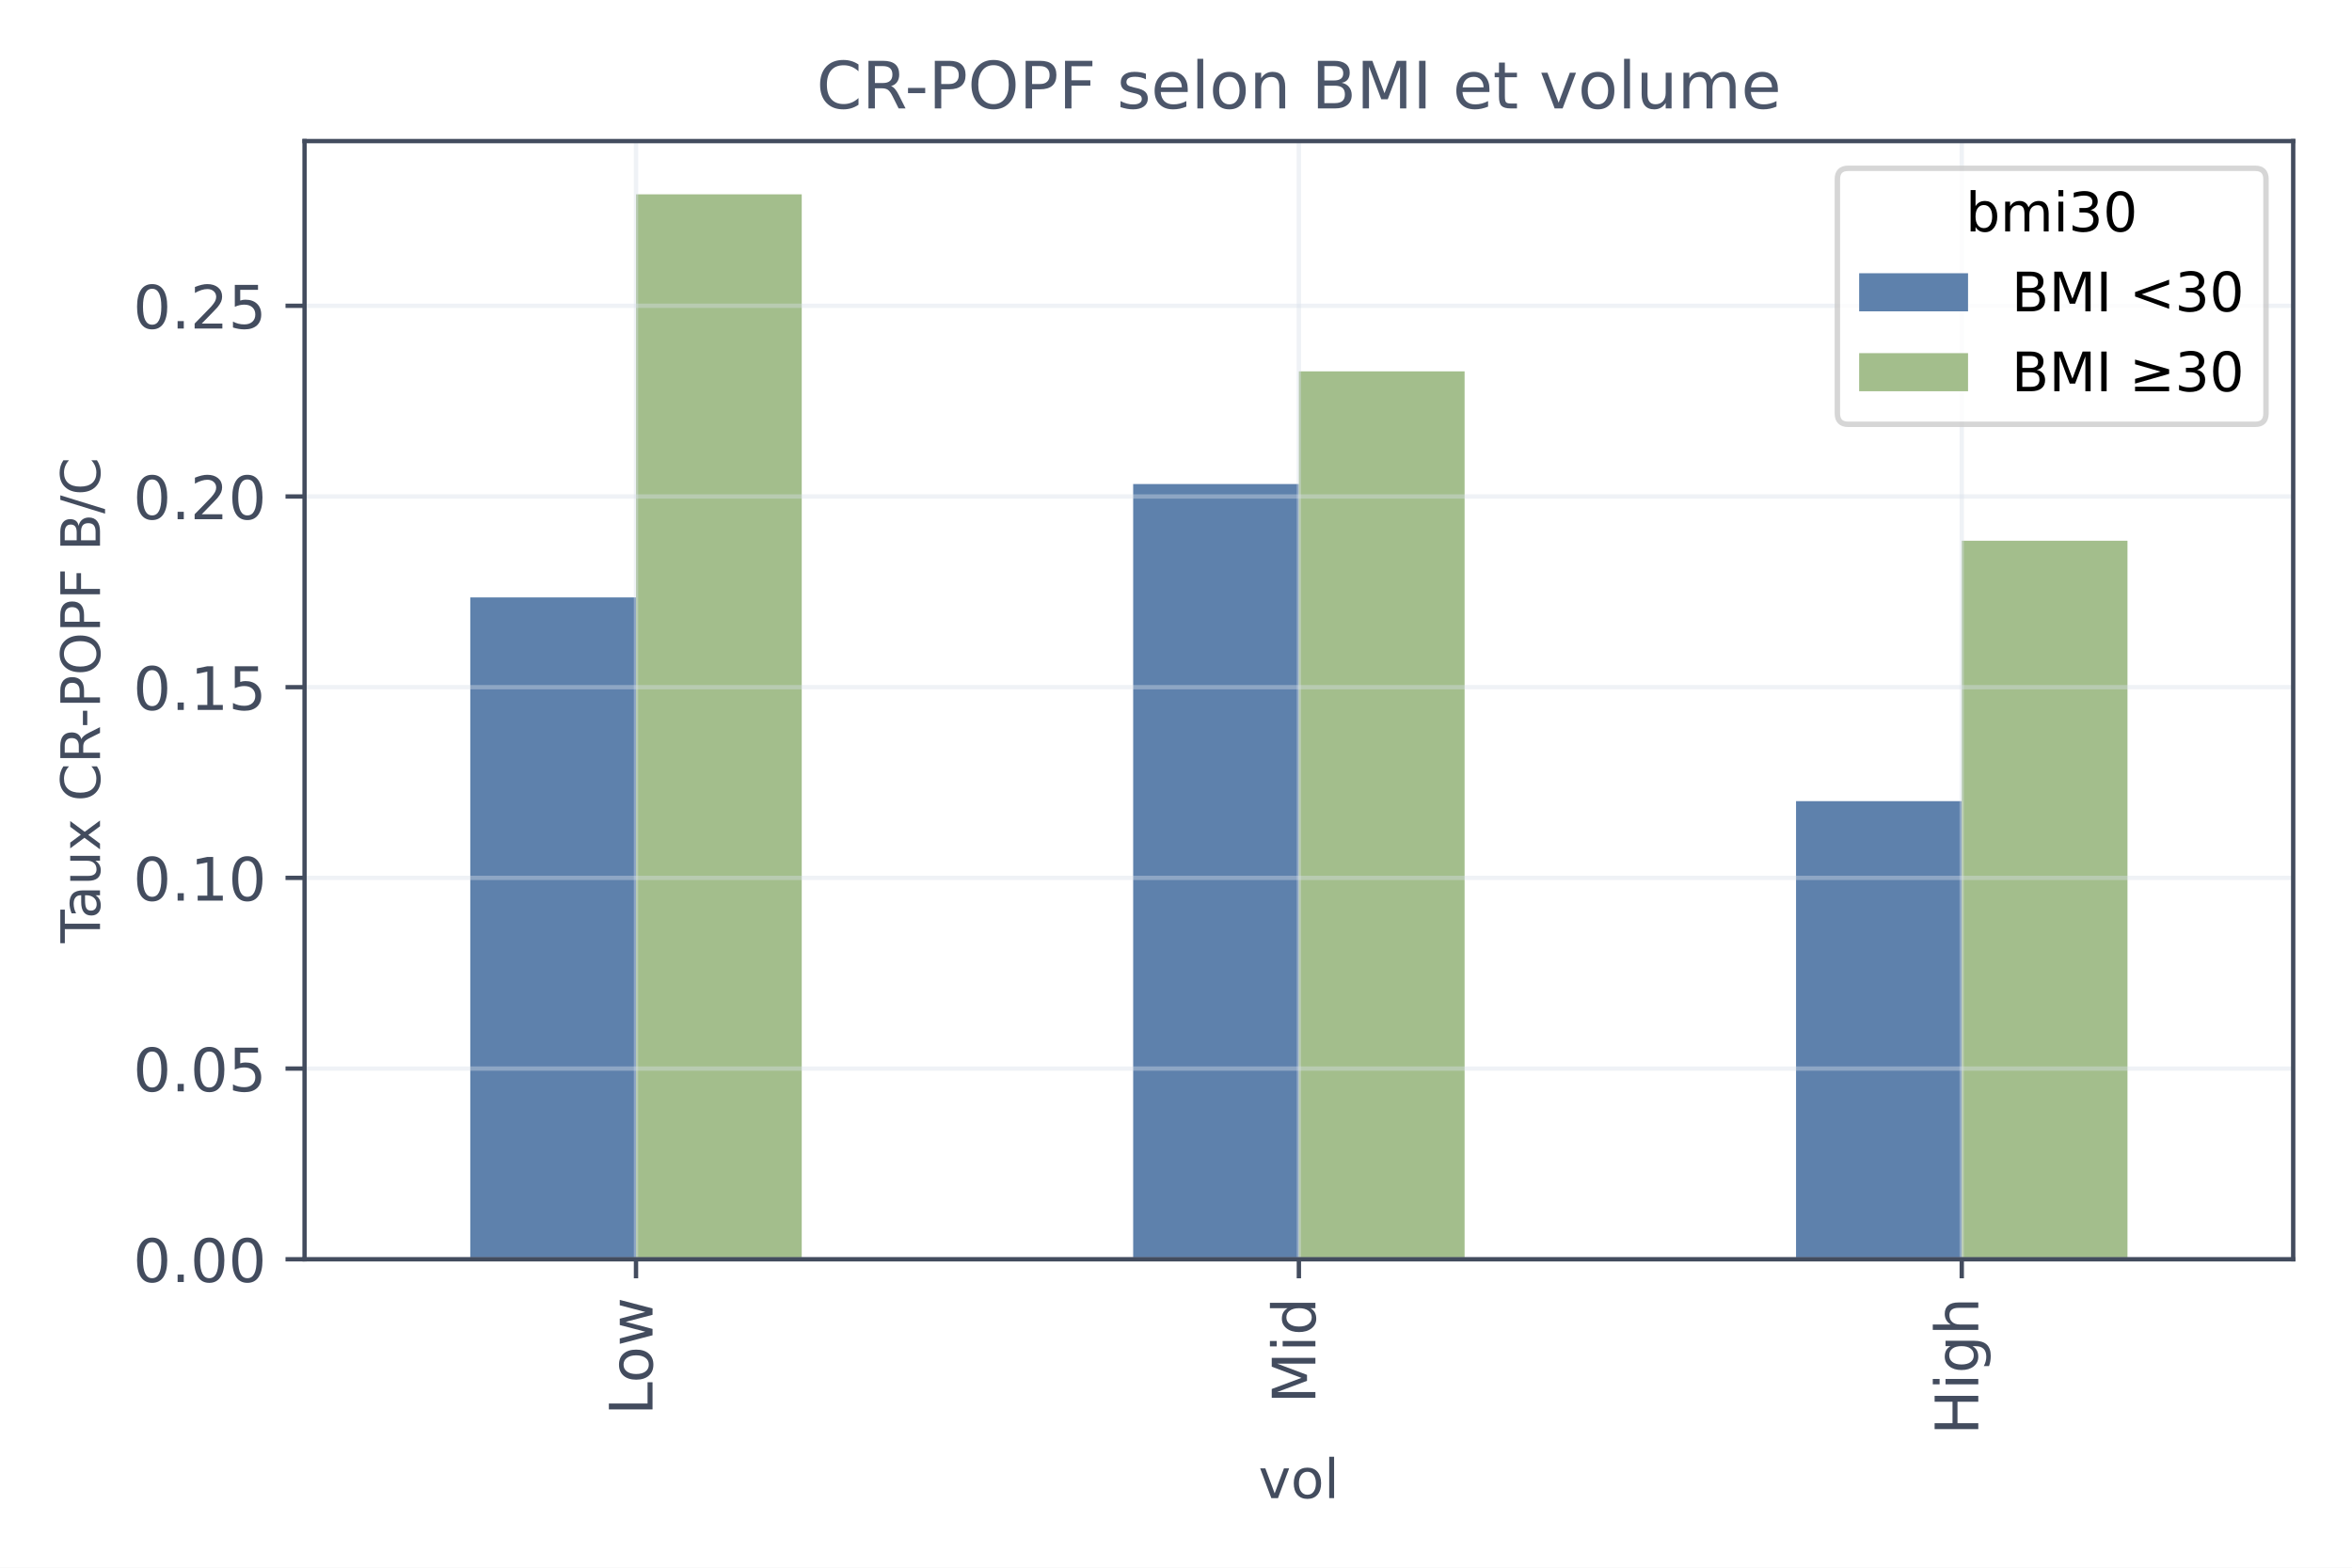
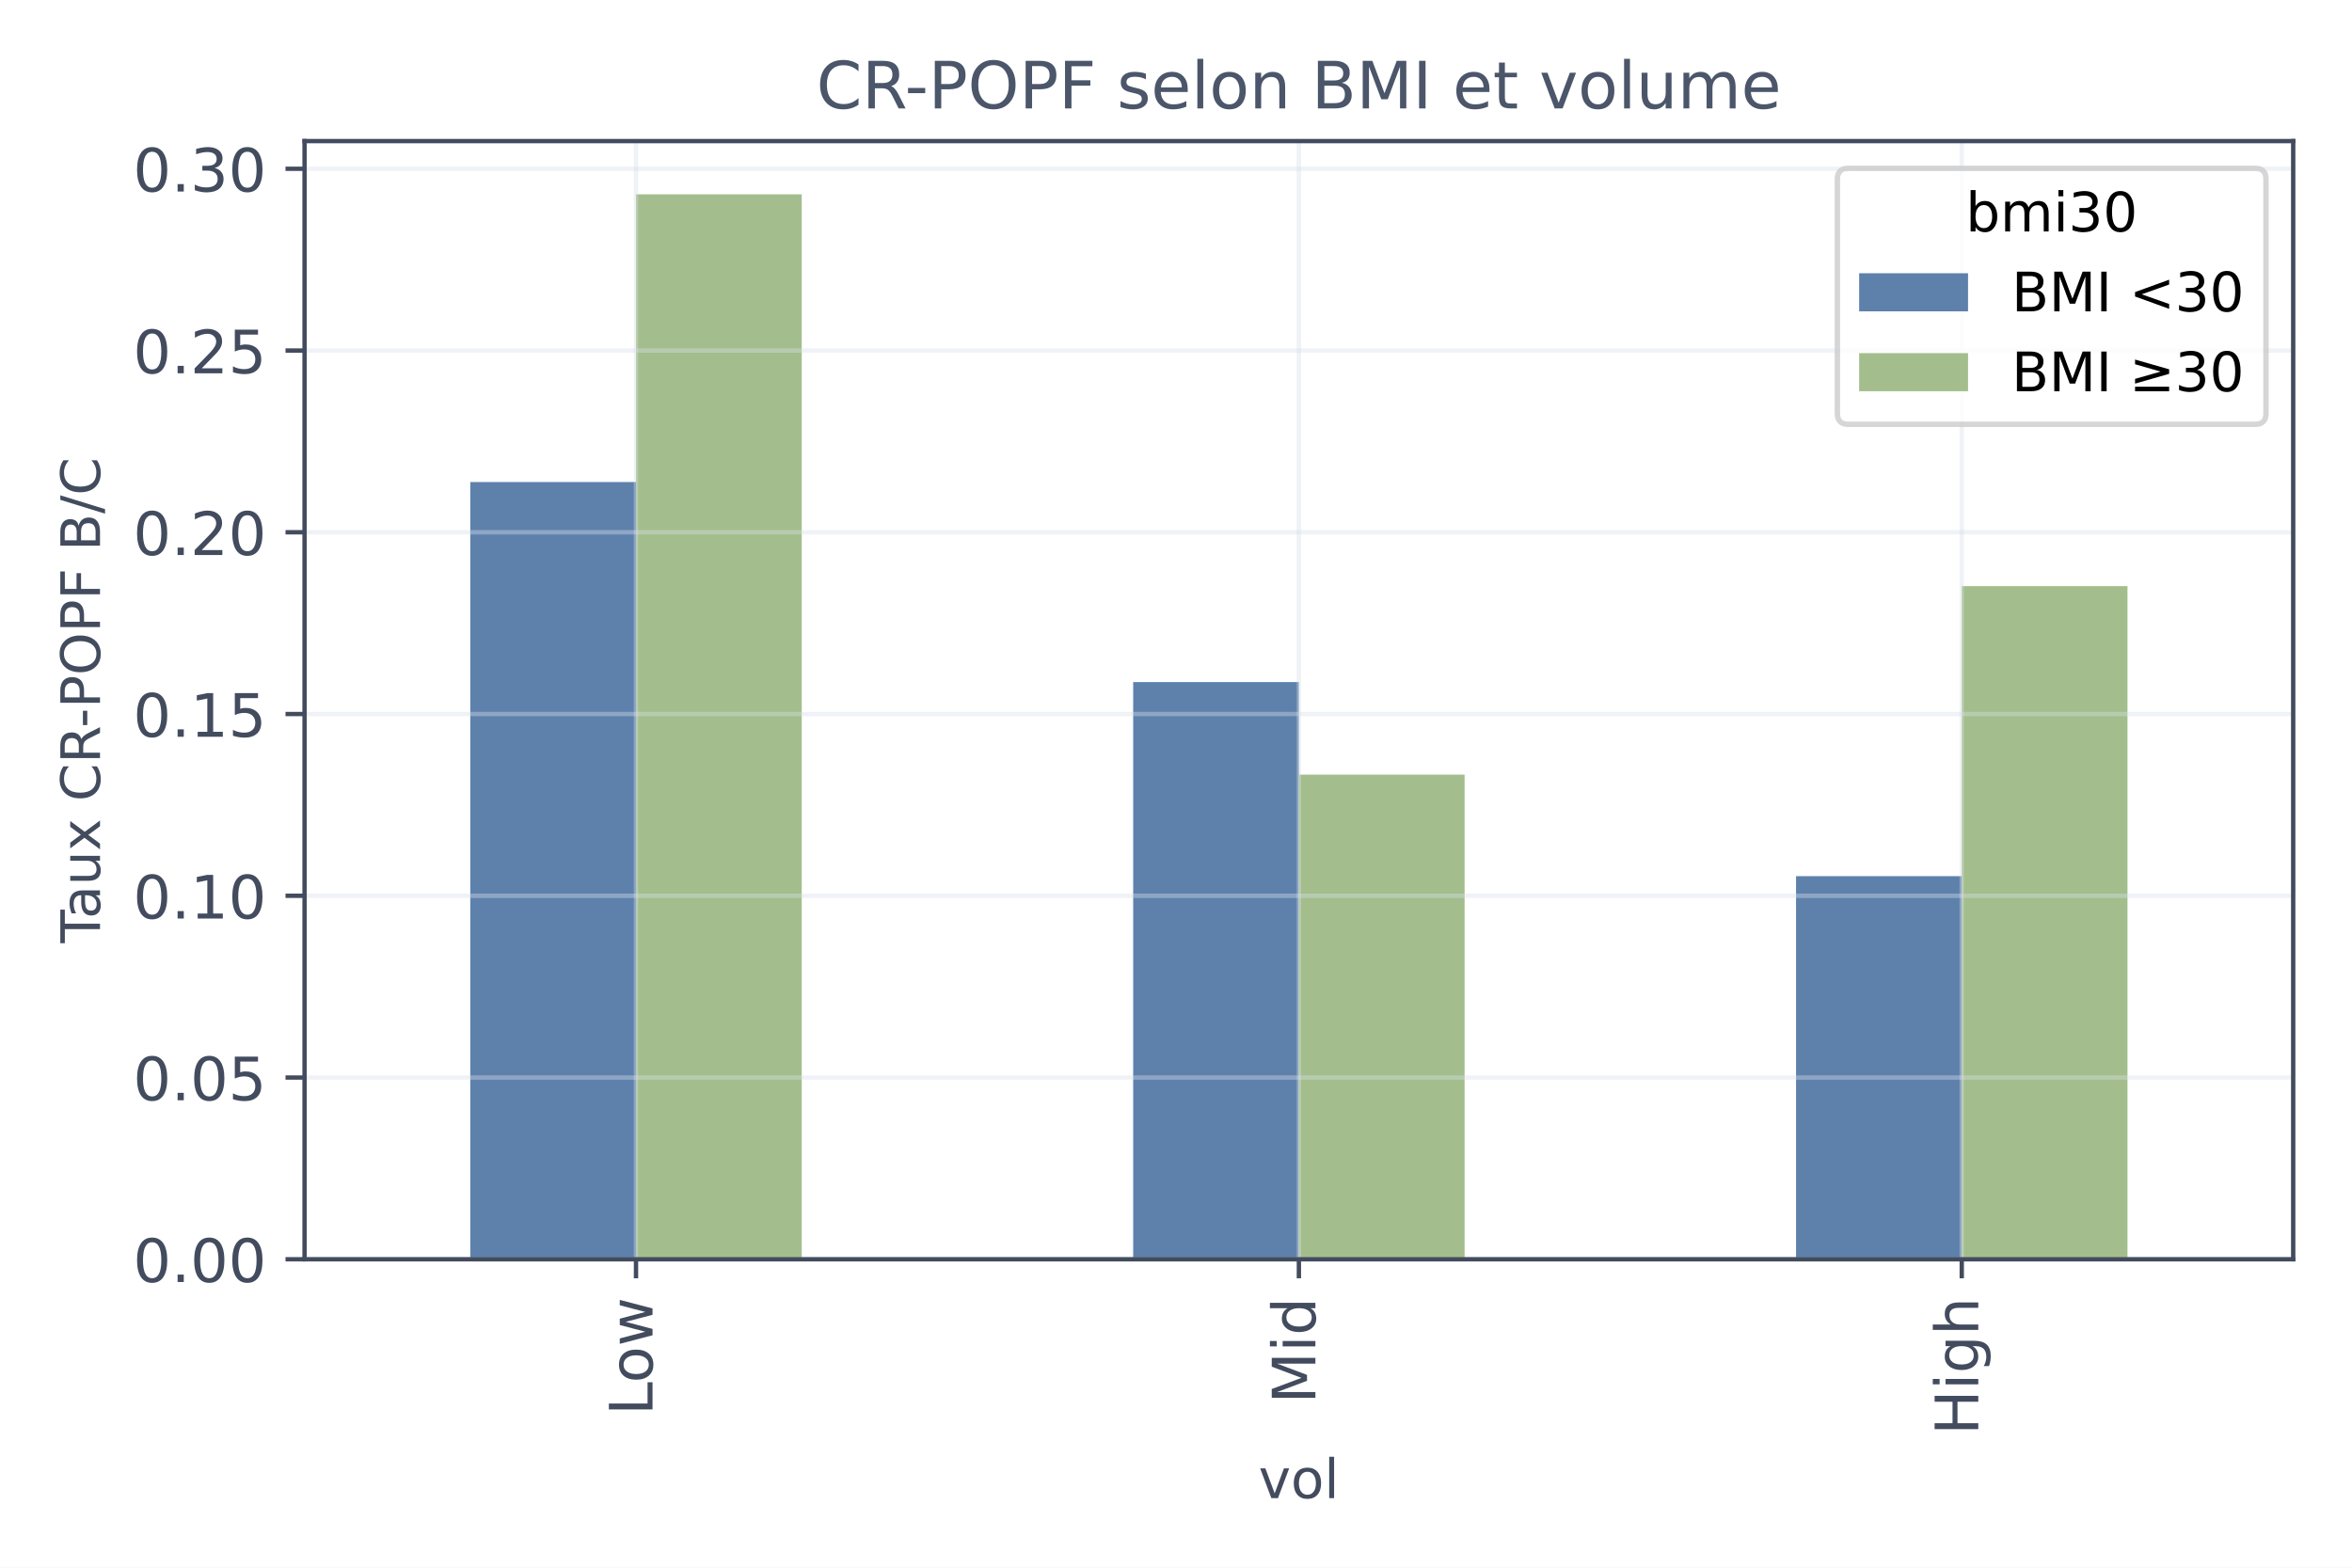
<svg xmlns="http://www.w3.org/2000/svg" xmlns:xlink="http://www.w3.org/1999/xlink" width="432pt" height="288pt" viewBox="0 0 432 288" version="1.1">
  <defs>
    <style type="text/css">*{stroke-linejoin: round; stroke-linecap: butt}</style>
  </defs>
  <g id="figure_1">
    <g id="patch_1">
      <path d="M 0 288  L 432 288  L 432 0  L 0 0  z " style="fill: #ffffff" />
    </g>
    <g id="axes_1">
      <g id="patch_2">
        <path d="M 55.94 231.34  L 421.2 231.34  L 421.2 25.92  L 55.94 25.92  z " style="fill: #ffffff" />
      </g>
      <g id="patch_3">
-         <path d="M 86.378 231.34  L 116.817 231.34  L 116.817 109.751  L 86.378 109.751  z " clip-path="url(#pce0a3c9eee)" style="fill: #5e81ac" />
+         <path d="M 86.378 231.34  L 116.817 231.34  L 116.817 88.559  L 86.378 88.559  z " clip-path="url(#p309df78bb3)" style="fill: #5e81ac" />
      </g>
      <g id="patch_4">
-         <path d="M 208.132 231.34  L 238.57 231.34  L 238.57 88.923  L 208.132 88.923  z " clip-path="url(#pce0a3c9eee)" style="fill: #5e81ac" />
+         <path d="M 208.132 231.34  L 238.57 231.34  L 238.57 125.308  L 208.132 125.308  z " clip-path="url(#p309df78bb3)" style="fill: #5e81ac" />
      </g>
      <g id="patch_5">
-         <path d="M 329.885 231.34  L 360.323 231.34  L 360.323 147.183  L 329.885 147.183  z " clip-path="url(#pce0a3c9eee)" style="fill: #5e81ac" />
+         <path d="M 329.885 231.34  L 360.323 231.34  L 360.323 160.961  L 329.885 160.961  z " clip-path="url(#p309df78bb3)" style="fill: #5e81ac" />
      </g>
      <g id="patch_6">
-         <path d="M 116.817 231.34  L 147.255 231.34  L 147.255 35.702  L 116.817 35.702  z " clip-path="url(#pce0a3c9eee)" style="fill: #a3be8c" />
+         <path d="M 116.817 231.34  L 147.255 231.34  L 147.255 35.702  L 116.817 35.702  z " clip-path="url(#p309df78bb3)" style="fill: #a3be8c" />
      </g>
      <g id="patch_7">
-         <path d="M 238.57 231.34  L 269.008 231.34  L 269.008 68.224  L 238.57 68.224  z " clip-path="url(#pce0a3c9eee)" style="fill: #a3be8c" />
+         <path d="M 238.57 231.34  L 269.008 231.34  L 269.008 142.303  L 238.57 142.303  z " clip-path="url(#p309df78bb3)" style="fill: #a3be8c" />
      </g>
      <g id="patch_8">
-         <path d="M 360.323 231.34  L 390.762 231.34  L 390.762 99.332  L 360.323 99.332  z " clip-path="url(#pce0a3c9eee)" style="fill: #a3be8c" />
+         <path d="M 360.323 231.34  L 390.762 231.34  L 390.762 107.677  L 360.323 107.677  z " clip-path="url(#p309df78bb3)" style="fill: #a3be8c" />
      </g>
      <g id="matplotlib.axis_1">
        <g id="xtick_1">
          <g id="line2d_1">
-             <path d="M 116.817 231.34  L 116.817 25.92  " clip-path="url(#pce0a3c9eee)" style="fill: none; stroke: #d8dee9; stroke-opacity: 0.4; stroke-width: 0.8; stroke-linecap: square" />
+             <path d="M 116.817 231.34  L 116.817 25.92  " clip-path="url(#p309df78bb3)" style="fill: none; stroke: #d8dee9; stroke-opacity: 0.4; stroke-width: 0.8; stroke-linecap: square" />
          </g>
          <g id="line2d_2">
            <defs>
-               <path id="m02799e8606" d="M 0 0  L 0 3.5  " style="stroke: #434c5e; stroke-width: 0.8" />
-             </defs>
-             <g>
-               <use xlink:href="#m02799e8606" x="116.817" y="231.34" style="fill: #434c5e; stroke: #434c5e; stroke-width: 0.8" />
+               <path id="meea9c7fe13" d="M 0 0  L 0 3.5  " style="stroke: #434c5e; stroke-width: 0.8" />
+             </defs>
+             <g>
+               <use xlink:href="#meea9c7fe13" x="116.817" y="231.34" style="fill: #434c5e; stroke: #434c5e; stroke-width: 0.8" />
            </g>
          </g>
          <g id="text_1">
            <g style="fill: #434c5e" transform="translate(119.852 260.0031) rotate(-90) scale(0.11 -0.11)">
              <defs>
                <path id="DejaVuSans-4c" d="M 628 4666  L 1259 4666  L 1259 531  L 3531 531  L 3531 0  L 628 0  L 628 4666  z " transform="scale(0.015625)" />
                <path id="DejaVuSans-6f" d="M 1959 3097  Q 1497 3097 1228 2736  Q 959 2375 959 1747  Q 959 1119 1226 758  Q 1494 397 1959 397  Q 2419 397 2687 759  Q 2956 1122 2956 1747  Q 2956 2369 2687 2733  Q 2419 3097 1959 3097  z M 1959 3584  Q 2709 3584 3137 3096  Q 3566 2609 3566 1747  Q 3566 888 3137 398  Q 2709 -91 1959 -91  Q 1206 -91 779 398  Q 353 888 353 1747  Q 353 2609 779 3096  Q 1206 3584 1959 3584  z " transform="scale(0.015625)" />
                <path id="DejaVuSans-77" d="M 269 3500  L 844 3500  L 1563 769  L 2278 3500  L 2956 3500  L 3675 769  L 4391 3500  L 4966 3500  L 4050 0  L 3372 0  L 2619 2869  L 1863 0  L 1184 0  L 269 3500  z " transform="scale(0.015625)" />
              </defs>
              <use xlink:href="#DejaVuSans-4c" />
              <use xlink:href="#DejaVuSans-6f" transform="translate(53.96289 0)" />
              <use xlink:href="#DejaVuSans-77" transform="translate(115.1445 0)" />
            </g>
          </g>
        </g>
        <g id="xtick_2">
          <g id="line2d_3">
-             <path d="M 238.57 231.34  L 238.57 25.92  " clip-path="url(#pce0a3c9eee)" style="fill: none; stroke: #d8dee9; stroke-opacity: 0.4; stroke-width: 0.8; stroke-linecap: square" />
+             <path d="M 238.57 231.34  L 238.57 25.92  " clip-path="url(#p309df78bb3)" style="fill: none; stroke: #d8dee9; stroke-opacity: 0.4; stroke-width: 0.8; stroke-linecap: square" />
          </g>
          <g id="line2d_4">
            <g>
-               <use xlink:href="#m02799e8606" x="238.57" y="231.34" style="fill: #434c5e; stroke: #434c5e; stroke-width: 0.8" />
+               <use xlink:href="#meea9c7fe13" x="238.57" y="231.34" style="fill: #434c5e; stroke: #434c5e; stroke-width: 0.8" />
            </g>
          </g>
          <g id="text_2">
            <g style="fill: #434c5e" transform="translate(241.6053 257.8702) rotate(-90) scale(0.11 -0.11)">
              <defs>
                <path id="DejaVuSans-4d" d="M 628 4666  L 1569 4666  L 2759 1491  L 3956 4666  L 4897 4666  L 4897 0  L 4281 0  L 4281 4097  L 3078 897  L 2444 897  L 1241 4097  L 1241 0  L 628 0  L 628 4666  z " transform="scale(0.015625)" />
                <path id="DejaVuSans-69" d="M 603 3500  L 1178 3500  L 1178 0  L 603 0  L 603 3500  z M 603 4863  L 1178 4863  L 1178 4134  L 603 4134  L 603 4863  z " transform="scale(0.015625)" />
                <path id="DejaVuSans-64" d="M 2906 2969  L 2906 4863  L 3481 4863  L 3481 0  L 2906 0  L 2906 525  Q 2725 213 2448 61  Q 2172 -91 1784 -91  Q 1150 -91 751 415  Q 353 922 353 1747  Q 353 2572 751 3078  Q 1150 3584 1784 3584  Q 2172 3584 2448 3432  Q 2725 3281 2906 2969  z M 947 1747  Q 947 1113 1208 752  Q 1469 391 1925 391  Q 2381 391 2643 752  Q 2906 1113 2906 1747  Q 2906 2381 2643 2742  Q 2381 3103 1925 3103  Q 1469 3103 1208 2742  Q 947 2381 947 1747  z " transform="scale(0.015625)" />
              </defs>
              <use xlink:href="#DejaVuSans-4d" />
              <use xlink:href="#DejaVuSans-69" transform="translate(86.2793 0)" />
              <use xlink:href="#DejaVuSans-64" transform="translate(114.0625 0)" />
            </g>
          </g>
        </g>
        <g id="xtick_3">
          <g id="line2d_5">
-             <path d="M 360.323 231.34  L 360.323 25.92  " clip-path="url(#pce0a3c9eee)" style="fill: none; stroke: #d8dee9; stroke-opacity: 0.4; stroke-width: 0.8; stroke-linecap: square" />
+             <path d="M 360.323 231.34  L 360.323 25.92  " clip-path="url(#p309df78bb3)" style="fill: none; stroke: #d8dee9; stroke-opacity: 0.4; stroke-width: 0.8; stroke-linecap: square" />
          </g>
          <g id="line2d_6">
            <g>
-               <use xlink:href="#m02799e8606" x="360.323" y="231.34" style="fill: #434c5e; stroke: #434c5e; stroke-width: 0.8" />
+               <use xlink:href="#meea9c7fe13" x="360.323" y="231.34" style="fill: #434c5e; stroke: #434c5e; stroke-width: 0.8" />
            </g>
          </g>
          <g id="text_3">
            <g style="fill: #434c5e" transform="translate(363.3586 263.6228) rotate(-90) scale(0.11 -0.11)">
              <defs>
                <path id="DejaVuSans-48" d="M 628 4666  L 1259 4666  L 1259 2753  L 3553 2753  L 3553 4666  L 4184 4666  L 4184 0  L 3553 0  L 3553 2222  L 1259 2222  L 1259 0  L 628 0  L 628 4666  z " transform="scale(0.015625)" />
                <path id="DejaVuSans-67" d="M 2906 1791  Q 2906 2416 2648 2759  Q 2391 3103 1925 3103  Q 1463 3103 1205 2759  Q 947 2416 947 1791  Q 947 1169 1205 825  Q 1463 481 1925 481  Q 2391 481 2648 825  Q 2906 1169 2906 1791  z M 3481 434  Q 3481 -459 3084 -895  Q 2688 -1331 1869 -1331  Q 1566 -1331 1297 -1286  Q 1028 -1241 775 -1147  L 775 -588  Q 1028 -725 1275 -790  Q 1522 -856 1778 -856  Q 2344 -856 2625 -561  Q 2906 -266 2906 331  L 2906 616  Q 2728 306 2450 153  Q 2172 0 1784 0  Q 1141 0 747 490  Q 353 981 353 1791  Q 353 2603 747 3093  Q 1141 3584 1784 3584  Q 2172 3584 2450 3431  Q 2728 3278 2906 2969  L 2906 3500  L 3481 3500  L 3481 434  z " transform="scale(0.015625)" />
                <path id="DejaVuSans-68" d="M 3513 2113  L 3513 0  L 2938 0  L 2938 2094  Q 2938 2591 2744 2837  Q 2550 3084 2163 3084  Q 1697 3084 1428 2787  Q 1159 2491 1159 1978  L 1159 0  L 581 0  L 581 4863  L 1159 4863  L 1159 2956  Q 1366 3272 1645 3428  Q 1925 3584 2291 3584  Q 2894 3584 3203 3211  Q 3513 2838 3513 2113  z " transform="scale(0.015625)" />
              </defs>
              <use xlink:href="#DejaVuSans-48" />
              <use xlink:href="#DejaVuSans-69" transform="translate(75.19531 0)" />
              <use xlink:href="#DejaVuSans-67" transform="translate(102.9785 0)" />
              <use xlink:href="#DejaVuSans-68" transform="translate(166.4551 0)" />
            </g>
          </g>
        </g>
        <g id="text_4">
          <g style="fill: #434c5e" transform="translate(231.1622 275.2212) scale(0.1 -0.1)">
            <defs>
              <path id="DejaVuSans-76" d="M 191 3500  L 800 3500  L 1894 563  L 2988 3500  L 3597 3500  L 2284 0  L 1503 0  L 191 3500  z " transform="scale(0.015625)" />
              <path id="DejaVuSans-6c" d="M 603 4863  L 1178 4863  L 1178 0  L 603 0  L 603 4863  z " transform="scale(0.015625)" />
            </defs>
            <use xlink:href="#DejaVuSans-76" />
            <use xlink:href="#DejaVuSans-6f" transform="translate(59.17969 0)" />
            <use xlink:href="#DejaVuSans-6c" transform="translate(120.3613 0)" />
          </g>
        </g>
      </g>
      <g id="matplotlib.axis_2">
        <g id="ytick_1">
          <g id="line2d_7">
-             <path d="M 55.94 231.34  L 421.2 231.34  " clip-path="url(#pce0a3c9eee)" style="fill: none; stroke: #d8dee9; stroke-opacity: 0.4; stroke-width: 0.8; stroke-linecap: square" />
+             <path d="M 55.94 231.34  L 421.2 231.34  " clip-path="url(#p309df78bb3)" style="fill: none; stroke: #d8dee9; stroke-opacity: 0.4; stroke-width: 0.8; stroke-linecap: square" />
          </g>
          <g id="line2d_8">
            <defs>
-               <path id="mea30040d5f" d="M 0 0  L -3.5 0  " style="stroke: #434c5e; stroke-width: 0.8" />
-             </defs>
-             <g>
-               <use xlink:href="#mea30040d5f" x="55.94" y="231.34" style="fill: #434c5e; stroke: #434c5e; stroke-width: 0.8" />
+               <path id="m6724107d75" d="M 0 0  L -3.5 0  " style="stroke: #434c5e; stroke-width: 0.8" />
+             </defs>
+             <g>
+               <use xlink:href="#m6724107d75" x="55.94" y="231.34" style="fill: #434c5e; stroke: #434c5e; stroke-width: 0.8" />
            </g>
          </g>
          <g id="text_5">
            <g style="fill: #434c5e" transform="translate(24.44781 235.5191) scale(0.11 -0.11)">
              <defs>
                <path id="DejaVuSans-30" d="M 2034 4250  Q 1547 4250 1301 3770  Q 1056 3291 1056 2328  Q 1056 1369 1301 889  Q 1547 409 2034 409  Q 2525 409 2770 889  Q 3016 1369 3016 2328  Q 3016 3291 2770 3770  Q 2525 4250 2034 4250  z M 2034 4750  Q 2819 4750 3233 4129  Q 3647 3509 3647 2328  Q 3647 1150 3233 529  Q 2819 -91 2034 -91  Q 1250 -91 836 529  Q 422 1150 422 2328  Q 422 3509 836 4129  Q 1250 4750 2034 4750  z " transform="scale(0.015625)" />
                <path id="DejaVuSans-2e" d="M 684 794  L 1344 794  L 1344 0  L 684 0  L 684 794  z " transform="scale(0.015625)" />
              </defs>
              <use xlink:href="#DejaVuSans-30" />
              <use xlink:href="#DejaVuSans-2e" transform="translate(63.62305 0)" />
              <use xlink:href="#DejaVuSans-30" transform="translate(95.41016 0)" />
              <use xlink:href="#DejaVuSans-30" transform="translate(159.0332 0)" />
            </g>
          </g>
        </g>
        <g id="ytick_2">
          <g id="line2d_9">
-             <path d="M 55.94 196.307  L 421.2 196.307  " clip-path="url(#pce0a3c9eee)" style="fill: none; stroke: #d8dee9; stroke-opacity: 0.4; stroke-width: 0.8; stroke-linecap: square" />
+             <path d="M 55.94 197.951  L 421.2 197.951  " clip-path="url(#p309df78bb3)" style="fill: none; stroke: #d8dee9; stroke-opacity: 0.4; stroke-width: 0.8; stroke-linecap: square" />
          </g>
          <g id="line2d_10">
            <g>
-               <use xlink:href="#mea30040d5f" x="55.94" y="196.307" style="fill: #434c5e; stroke: #434c5e; stroke-width: 0.8" />
+               <use xlink:href="#m6724107d75" x="55.94" y="197.951" style="fill: #434c5e; stroke: #434c5e; stroke-width: 0.8" />
            </g>
          </g>
          <g id="text_6">
-             <g style="fill: #434c5e" transform="translate(24.44781 200.4863) scale(0.11 -0.11)">
+             <g style="fill: #434c5e" transform="translate(24.44781 202.1302) scale(0.11 -0.11)">
              <defs>
                <path id="DejaVuSans-35" d="M 691 4666  L 3169 4666  L 3169 4134  L 1269 4134  L 1269 2991  Q 1406 3038 1543 3061  Q 1681 3084 1819 3084  Q 2600 3084 3056 2656  Q 3513 2228 3513 1497  Q 3513 744 3044 326  Q 2575 -91 1722 -91  Q 1428 -91 1123 -41  Q 819 9 494 109  L 494 744  Q 775 591 1075 516  Q 1375 441 1709 441  Q 2250 441 2565 725  Q 2881 1009 2881 1497  Q 2881 1984 2565 2268  Q 2250 2553 1709 2553  Q 1456 2553 1204 2497  Q 953 2441 691 2322  L 691 4666  z " transform="scale(0.015625)" />
              </defs>
              <use xlink:href="#DejaVuSans-30" />
              <use xlink:href="#DejaVuSans-2e" transform="translate(63.62305 0)" />
              <use xlink:href="#DejaVuSans-30" transform="translate(95.41016 0)" />
              <use xlink:href="#DejaVuSans-35" transform="translate(159.0332 0)" />
            </g>
          </g>
        </g>
        <g id="ytick_3">
          <g id="line2d_11">
-             <path d="M 55.94 161.274  L 421.2 161.274  " clip-path="url(#pce0a3c9eee)" style="fill: none; stroke: #d8dee9; stroke-opacity: 0.4; stroke-width: 0.8; stroke-linecap: square" />
+             <path d="M 55.94 164.562  L 421.2 164.562  " clip-path="url(#p309df78bb3)" style="fill: none; stroke: #d8dee9; stroke-opacity: 0.4; stroke-width: 0.8; stroke-linecap: square" />
          </g>
          <g id="line2d_12">
            <g>
-               <use xlink:href="#mea30040d5f" x="55.94" y="161.274" style="fill: #434c5e; stroke: #434c5e; stroke-width: 0.8" />
+               <use xlink:href="#m6724107d75" x="55.94" y="164.562" style="fill: #434c5e; stroke: #434c5e; stroke-width: 0.8" />
            </g>
          </g>
          <g id="text_7">
-             <g style="fill: #434c5e" transform="translate(24.44781 165.4534) scale(0.11 -0.11)">
+             <g style="fill: #434c5e" transform="translate(24.44781 168.7413) scale(0.11 -0.11)">
              <defs>
                <path id="DejaVuSans-31" d="M 794 531  L 1825 531  L 1825 4091  L 703 3866  L 703 4441  L 1819 4666  L 2450 4666  L 2450 531  L 3481 531  L 3481 0  L 794 0  L 794 531  z " transform="scale(0.015625)" />
              </defs>
              <use xlink:href="#DejaVuSans-30" />
              <use xlink:href="#DejaVuSans-2e" transform="translate(63.62305 0)" />
              <use xlink:href="#DejaVuSans-31" transform="translate(95.41016 0)" />
              <use xlink:href="#DejaVuSans-30" transform="translate(159.0332 0)" />
            </g>
          </g>
        </g>
        <g id="ytick_4">
          <g id="line2d_13">
-             <path d="M 55.94 126.241  L 421.2 126.241  " clip-path="url(#pce0a3c9eee)" style="fill: none; stroke: #d8dee9; stroke-opacity: 0.4; stroke-width: 0.8; stroke-linecap: square" />
+             <path d="M 55.94 131.173  L 421.2 131.173  " clip-path="url(#p309df78bb3)" style="fill: none; stroke: #d8dee9; stroke-opacity: 0.4; stroke-width: 0.8; stroke-linecap: square" />
          </g>
          <g id="line2d_14">
            <g>
-               <use xlink:href="#mea30040d5f" x="55.94" y="126.241" style="fill: #434c5e; stroke: #434c5e; stroke-width: 0.8" />
+               <use xlink:href="#m6724107d75" x="55.94" y="131.173" style="fill: #434c5e; stroke: #434c5e; stroke-width: 0.8" />
            </g>
          </g>
          <g id="text_8">
-             <g style="fill: #434c5e" transform="translate(24.44781 130.4205) scale(0.11 -0.11)">
+             <g style="fill: #434c5e" transform="translate(24.44781 135.3524) scale(0.11 -0.11)">
              <use xlink:href="#DejaVuSans-30" />
              <use xlink:href="#DejaVuSans-2e" transform="translate(63.62305 0)" />
              <use xlink:href="#DejaVuSans-31" transform="translate(95.41016 0)" />
              <use xlink:href="#DejaVuSans-35" transform="translate(159.0332 0)" />
            </g>
          </g>
        </g>
        <g id="ytick_5">
          <g id="line2d_15">
-             <path d="M 55.94 91.209  L 421.2 91.209  " clip-path="url(#pce0a3c9eee)" style="fill: none; stroke: #d8dee9; stroke-opacity: 0.4; stroke-width: 0.8; stroke-linecap: square" />
+             <path d="M 55.94 97.784  L 421.2 97.784  " clip-path="url(#p309df78bb3)" style="fill: none; stroke: #d8dee9; stroke-opacity: 0.4; stroke-width: 0.8; stroke-linecap: square" />
          </g>
          <g id="line2d_16">
            <g>
-               <use xlink:href="#mea30040d5f" x="55.94" y="91.209" style="fill: #434c5e; stroke: #434c5e; stroke-width: 0.8" />
+               <use xlink:href="#m6724107d75" x="55.94" y="97.784" style="fill: #434c5e; stroke: #434c5e; stroke-width: 0.8" />
            </g>
          </g>
          <g id="text_9">
-             <g style="fill: #434c5e" transform="translate(24.44781 95.38767) scale(0.11 -0.11)">
+             <g style="fill: #434c5e" transform="translate(24.44781 101.9635) scale(0.11 -0.11)">
              <defs>
                <path id="DejaVuSans-32" d="M 1228 531  L 3431 531  L 3431 0  L 469 0  L 469 531  Q 828 903 1448 1529  Q 2069 2156 2228 2338  Q 2531 2678 2651 2914  Q 2772 3150 2772 3378  Q 2772 3750 2511 3984  Q 2250 4219 1831 4219  Q 1534 4219 1204 4116  Q 875 4013 500 3803  L 500 4441  Q 881 4594 1212 4672  Q 1544 4750 1819 4750  Q 2544 4750 2975 4387  Q 3406 4025 3406 3419  Q 3406 3131 3298 2873  Q 3191 2616 2906 2266  Q 2828 2175 2409 1742  Q 1991 1309 1228 531  z " transform="scale(0.015625)" />
              </defs>
              <use xlink:href="#DejaVuSans-30" />
              <use xlink:href="#DejaVuSans-2e" transform="translate(63.62305 0)" />
              <use xlink:href="#DejaVuSans-32" transform="translate(95.41016 0)" />
              <use xlink:href="#DejaVuSans-30" transform="translate(159.0332 0)" />
            </g>
          </g>
        </g>
        <g id="ytick_6">
          <g id="line2d_17">
-             <path d="M 55.94 56.176  L 421.2 56.176  " clip-path="url(#pce0a3c9eee)" style="fill: none; stroke: #d8dee9; stroke-opacity: 0.4; stroke-width: 0.8; stroke-linecap: square" />
+             <path d="M 55.94 64.395  L 421.2 64.395  " clip-path="url(#p309df78bb3)" style="fill: none; stroke: #d8dee9; stroke-opacity: 0.4; stroke-width: 0.8; stroke-linecap: square" />
          </g>
          <g id="line2d_18">
            <g>
-               <use xlink:href="#mea30040d5f" x="55.94" y="56.176" style="fill: #434c5e; stroke: #434c5e; stroke-width: 0.8" />
+               <use xlink:href="#m6724107d75" x="55.94" y="64.395" style="fill: #434c5e; stroke: #434c5e; stroke-width: 0.8" />
            </g>
          </g>
          <g id="text_10">
-             <g style="fill: #434c5e" transform="translate(24.44781 60.3548) scale(0.11 -0.11)">
+             <g style="fill: #434c5e" transform="translate(24.44781 68.57463) scale(0.11 -0.11)">
              <use xlink:href="#DejaVuSans-30" />
              <use xlink:href="#DejaVuSans-2e" transform="translate(63.62305 0)" />
              <use xlink:href="#DejaVuSans-32" transform="translate(95.41016 0)" />
              <use xlink:href="#DejaVuSans-35" transform="translate(159.0332 0)" />
            </g>
          </g>
        </g>
-         <g id="text_11">
+         <g id="ytick_7">
+           <g id="line2d_19">
+             <path d="M 55.94 31.007  L 421.2 31.007  " clip-path="url(#p309df78bb3)" style="fill: none; stroke: #d8dee9; stroke-opacity: 0.4; stroke-width: 0.8; stroke-linecap: square" />
+           </g>
+           <g id="line2d_20">
+             <g>
+               <use xlink:href="#m6724107d75" x="55.94" y="31.007" style="fill: #434c5e; stroke: #434c5e; stroke-width: 0.8" />
+             </g>
+           </g>
+           <g id="text_11">
+             <g style="fill: #434c5e" transform="translate(24.44781 35.18573) scale(0.11 -0.11)">
+               <defs>
+                 <path id="DejaVuSans-33" d="M 2597 2516  Q 3050 2419 3304 2112  Q 3559 1806 3559 1356  Q 3559 666 3084 287  Q 2609 -91 1734 -91  Q 1441 -91 1130 -33  Q 819 25 488 141  L 488 750  Q 750 597 1062 519  Q 1375 441 1716 441  Q 2309 441 2620 675  Q 2931 909 2931 1356  Q 2931 1769 2642 2001  Q 2353 2234 1838 2234  L 1294 2234  L 1294 2753  L 1863 2753  Q 2328 2753 2575 2939  Q 2822 3125 2822 3475  Q 2822 3834 2567 4026  Q 2313 4219 1838 4219  Q 1578 4219 1281 4162  Q 984 4106 628 3988  L 628 4550  Q 988 4650 1302 4700  Q 1616 4750 1894 4750  Q 2613 4750 3031 4423  Q 3450 4097 3450 3541  Q 3450 3153 3228 2886  Q 3006 2619 2597 2516  z " transform="scale(0.015625)" />
+               </defs>
+               <use xlink:href="#DejaVuSans-30" />
+               <use xlink:href="#DejaVuSans-2e" transform="translate(63.62305 0)" />
+               <use xlink:href="#DejaVuSans-33" transform="translate(95.41016 0)" />
+               <use xlink:href="#DejaVuSans-30" transform="translate(159.0332 0)" />
+             </g>
+           </g>
+         </g>
+         <g id="text_12">
          <g style="fill: #434c5e" transform="translate(18.36812 173.2464) rotate(-90) scale(0.1 -0.1)">
            <defs>
              <path id="DejaVuSans-54" d="M -19 4666  L 3928 4666  L 3928 4134  L 2272 4134  L 2272 0  L 1638 0  L 1638 4134  L -19 4134  L -19 4666  z " transform="scale(0.015625)" />
              <path id="DejaVuSans-61" d="M 2194 1759  Q 1497 1759 1228 1600  Q 959 1441 959 1056  Q 959 750 1161 570  Q 1363 391 1709 391  Q 2188 391 2477 730  Q 2766 1069 2766 1631  L 2766 1759  L 2194 1759  z M 3341 1997  L 3341 0  L 2766 0  L 2766 531  Q 2569 213 2275 61  Q 1981 -91 1556 -91  Q 1019 -91 701 211  Q 384 513 384 1019  Q 384 1609 779 1909  Q 1175 2209 1959 2209  L 2766 2209  L 2766 2266  Q 2766 2663 2505 2880  Q 2244 3097 1772 3097  Q 1472 3097 1187 3025  Q 903 2953 641 2809  L 641 3341  Q 956 3463 1253 3523  Q 1550 3584 1831 3584  Q 2591 3584 2966 3190  Q 3341 2797 3341 1997  z " transform="scale(0.015625)" />
              <path id="DejaVuSans-75" d="M 544 1381  L 544 3500  L 1119 3500  L 1119 1403  Q 1119 906 1312 657  Q 1506 409 1894 409  Q 2359 409 2629 706  Q 2900 1003 2900 1516  L 2900 3500  L 3475 3500  L 3475 0  L 2900 0  L 2900 538  Q 2691 219 2414 64  Q 2138 -91 1772 -91  Q 1169 -91 856 284  Q 544 659 544 1381  z M 1991 3584  L 1991 3584  z " transform="scale(0.015625)" />
              <path id="DejaVuSans-78" d="M 3513 3500  L 2247 1797  L 3578 0  L 2900 0  L 1881 1375  L 863 0  L 184 0  L 1544 1831  L 300 3500  L 978 3500  L 1906 2253  L 2834 3500  L 3513 3500  z " transform="scale(0.015625)" />
              <path id="DejaVuSans-20" transform="scale(0.015625)" />
              <path id="DejaVuSans-43" d="M 4122 4306  L 4122 3641  Q 3803 3938 3442 4084  Q 3081 4231 2675 4231  Q 1875 4231 1450 3742  Q 1025 3253 1025 2328  Q 1025 1406 1450 917  Q 1875 428 2675 428  Q 3081 428 3442 575  Q 3803 722 4122 1019  L 4122 359  Q 3791 134 3420 21  Q 3050 -91 2638 -91  Q 1578 -91 968 557  Q 359 1206 359 2328  Q 359 3453 968 4101  Q 1578 4750 2638 4750  Q 3056 4750 3426 4639  Q 3797 4528 4122 4306  z " transform="scale(0.015625)" />
              <path id="DejaVuSans-52" d="M 2841 2188  Q 3044 2119 3236 1894  Q 3428 1669 3622 1275  L 4263 0  L 3584 0  L 2988 1197  Q 2756 1666 2539 1819  Q 2322 1972 1947 1972  L 1259 1972  L 1259 0  L 628 0  L 628 4666  L 2053 4666  Q 2853 4666 3247 4331  Q 3641 3997 3641 3322  Q 3641 2881 3436 2590  Q 3231 2300 2841 2188  z M 1259 4147  L 1259 2491  L 2053 2491  Q 2509 2491 2742 2702  Q 2975 2913 2975 3322  Q 2975 3731 2742 3939  Q 2509 4147 2053 4147  L 1259 4147  z " transform="scale(0.015625)" />
              <path id="DejaVuSans-2d" d="M 313 2009  L 1997 2009  L 1997 1497  L 313 1497  L 313 2009  z " transform="scale(0.015625)" />
              <path id="DejaVuSans-50" d="M 1259 4147  L 1259 2394  L 2053 2394  Q 2494 2394 2734 2622  Q 2975 2850 2975 3272  Q 2975 3691 2734 3919  Q 2494 4147 2053 4147  L 1259 4147  z M 628 4666  L 2053 4666  Q 2838 4666 3239 4311  Q 3641 3956 3641 3272  Q 3641 2581 3239 2228  Q 2838 1875 2053 1875  L 1259 1875  L 1259 0  L 628 0  L 628 4666  z " transform="scale(0.015625)" />
              <path id="DejaVuSans-4f" d="M 2522 4238  Q 1834 4238 1429 3725  Q 1025 3213 1025 2328  Q 1025 1447 1429 934  Q 1834 422 2522 422  Q 3209 422 3611 934  Q 4013 1447 4013 2328  Q 4013 3213 3611 3725  Q 3209 4238 2522 4238  z M 2522 4750  Q 3503 4750 4090 4092  Q 4678 3434 4678 2328  Q 4678 1225 4090 567  Q 3503 -91 2522 -91  Q 1538 -91 948 565  Q 359 1222 359 2328  Q 359 3434 948 4092  Q 1538 4750 2522 4750  z " transform="scale(0.015625)" />
              <path id="DejaVuSans-46" d="M 628 4666  L 3309 4666  L 3309 4134  L 1259 4134  L 1259 2759  L 3109 2759  L 3109 2228  L 1259 2228  L 1259 0  L 628 0  L 628 4666  z " transform="scale(0.015625)" />
              <path id="DejaVuSans-42" d="M 1259 2228  L 1259 519  L 2272 519  Q 2781 519 3026 730  Q 3272 941 3272 1375  Q 3272 1813 3026 2020  Q 2781 2228 2272 2228  L 1259 2228  z M 1259 4147  L 1259 2741  L 2194 2741  Q 2656 2741 2882 2914  Q 3109 3088 3109 3444  Q 3109 3797 2882 3972  Q 2656 4147 2194 4147  L 1259 4147  z M 628 4666  L 2241 4666  Q 2963 4666 3353 4366  Q 3744 4066 3744 3513  Q 3744 3084 3544 2831  Q 3344 2578 2956 2516  Q 3422 2416 3680 2098  Q 3938 1781 3938 1306  Q 3938 681 3513 340  Q 3088 0 2303 0  L 628 0  L 628 4666  z " transform="scale(0.015625)" />
              <path id="DejaVuSans-2f" d="M 1625 4666  L 2156 4666  L 531 -594  L 0 -594  L 1625 4666  z " transform="scale(0.015625)" />
            </defs>
            <use xlink:href="#DejaVuSans-54" />
            <use xlink:href="#DejaVuSans-61" transform="translate(44.58398 0)" />
            <use xlink:href="#DejaVuSans-75" transform="translate(105.8633 0)" />
            <use xlink:href="#DejaVuSans-78" transform="translate(169.2422 0)" />
            <use xlink:href="#DejaVuSans-20" transform="translate(228.4219 0)" />
            <use xlink:href="#DejaVuSans-43" transform="translate(260.209 0)" />
            <use xlink:href="#DejaVuSans-52" transform="translate(330.0332 0)" />
            <use xlink:href="#DejaVuSans-2d" transform="translate(395.5156 0)" />
            <use xlink:href="#DejaVuSans-50" transform="translate(431.5996 0)" />
            <use xlink:href="#DejaVuSans-4f" transform="translate(491.9023 0)" />
            <use xlink:href="#DejaVuSans-50" transform="translate(570.6133 0)" />
            <use xlink:href="#DejaVuSans-46" transform="translate(630.916 0)" />
            <use xlink:href="#DejaVuSans-20" transform="translate(688.4355 0)" />
            <use xlink:href="#DejaVuSans-42" transform="translate(720.2227 0)" />
            <use xlink:href="#DejaVuSans-2f" transform="translate(788.8262 0)" />
            <use xlink:href="#DejaVuSans-43" transform="translate(822.5176 0)" />
          </g>
        </g>
      </g>
      <g id="patch_9">
        <path d="M 55.94 231.34  L 55.94 25.92  " style="fill: none; stroke: #434c5e; stroke-width: 0.8; stroke-linejoin: miter; stroke-linecap: square" />
      </g>
      <g id="patch_10">
        <path d="M 421.2 231.34  L 421.2 25.92  " style="fill: none; stroke: #434c5e; stroke-width: 0.8; stroke-linejoin: miter; stroke-linecap: square" />
      </g>
      <g id="patch_11">
        <path d="M 55.94 231.34  L 421.2 231.34  " style="fill: none; stroke: #434c5e; stroke-width: 0.8; stroke-linejoin: miter; stroke-linecap: square" />
      </g>
      <g id="patch_12">
        <path d="M 55.94 25.92  L 421.2 25.92  " style="fill: none; stroke: #434c5e; stroke-width: 0.8; stroke-linejoin: miter; stroke-linecap: square" />
      </g>
-       <g id="text_12">
+       <g id="text_13">
        <g style="fill: #4c566a" transform="translate(149.9556 19.92) scale(0.12 -0.12)">
          <defs>
            <path id="DejaVuSans-73" d="M 2834 3397  L 2834 2853  Q 2591 2978 2328 3040  Q 2066 3103 1784 3103  Q 1356 3103 1142 2972  Q 928 2841 928 2578  Q 928 2378 1081 2264  Q 1234 2150 1697 2047  L 1894 2003  Q 2506 1872 2764 1633  Q 3022 1394 3022 966  Q 3022 478 2636 193  Q 2250 -91 1575 -91  Q 1294 -91 989 -36  Q 684 19 347 128  L 347 722  Q 666 556 975 473  Q 1284 391 1588 391  Q 1994 391 2212 530  Q 2431 669 2431 922  Q 2431 1156 2273 1281  Q 2116 1406 1581 1522  L 1381 1569  Q 847 1681 609 1914  Q 372 2147 372 2553  Q 372 3047 722 3315  Q 1072 3584 1716 3584  Q 2034 3584 2315 3537  Q 2597 3491 2834 3397  z " transform="scale(0.015625)" />
            <path id="DejaVuSans-65" d="M 3597 1894  L 3597 1613  L 953 1613  Q 991 1019 1311 708  Q 1631 397 2203 397  Q 2534 397 2845 478  Q 3156 559 3463 722  L 3463 178  Q 3153 47 2828 -22  Q 2503 -91 2169 -91  Q 1331 -91 842 396  Q 353 884 353 1716  Q 353 2575 817 3079  Q 1281 3584 2069 3584  Q 2775 3584 3186 3129  Q 3597 2675 3597 1894  z M 3022 2063  Q 3016 2534 2758 2815  Q 2500 3097 2075 3097  Q 1594 3097 1305 2825  Q 1016 2553 972 2059  L 3022 2063  z " transform="scale(0.015625)" />
            <path id="DejaVuSans-6e" d="M 3513 2113  L 3513 0  L 2938 0  L 2938 2094  Q 2938 2591 2744 2837  Q 2550 3084 2163 3084  Q 1697 3084 1428 2787  Q 1159 2491 1159 1978  L 1159 0  L 581 0  L 581 3500  L 1159 3500  L 1159 2956  Q 1366 3272 1645 3428  Q 1925 3584 2291 3584  Q 2894 3584 3203 3211  Q 3513 2838 3513 2113  z " transform="scale(0.015625)" />
            <path id="DejaVuSans-49" d="M 628 4666  L 1259 4666  L 1259 0  L 628 0  L 628 4666  z " transform="scale(0.015625)" />
            <path id="DejaVuSans-74" d="M 1172 4494  L 1172 3500  L 2356 3500  L 2356 3053  L 1172 3053  L 1172 1153  Q 1172 725 1289 603  Q 1406 481 1766 481  L 2356 481  L 2356 0  L 1766 0  Q 1100 0 847 248  Q 594 497 594 1153  L 594 3053  L 172 3053  L 172 3500  L 594 3500  L 594 4494  L 1172 4494  z " transform="scale(0.015625)" />
            <path id="DejaVuSans-6d" d="M 3328 2828  Q 3544 3216 3844 3400  Q 4144 3584 4550 3584  Q 5097 3584 5394 3201  Q 5691 2819 5691 2113  L 5691 0  L 5113 0  L 5113 2094  Q 5113 2597 4934 2840  Q 4756 3084 4391 3084  Q 3944 3084 3684 2787  Q 3425 2491 3425 1978  L 3425 0  L 2847 0  L 2847 2094  Q 2847 2600 2669 2842  Q 2491 3084 2119 3084  Q 1678 3084 1418 2786  Q 1159 2488 1159 1978  L 1159 0  L 581 0  L 581 3500  L 1159 3500  L 1159 2956  Q 1356 3278 1631 3431  Q 1906 3584 2284 3584  Q 2666 3584 2933 3390  Q 3200 3197 3328 2828  z " transform="scale(0.015625)" />
          </defs>
          <use xlink:href="#DejaVuSans-43" />
          <use xlink:href="#DejaVuSans-52" transform="translate(69.82422 0)" />
          <use xlink:href="#DejaVuSans-2d" transform="translate(135.3066 0)" />
          <use xlink:href="#DejaVuSans-50" transform="translate(171.3906 0)" />
          <use xlink:href="#DejaVuSans-4f" transform="translate(231.6934 0)" />
          <use xlink:href="#DejaVuSans-50" transform="translate(310.4043 0)" />
          <use xlink:href="#DejaVuSans-46" transform="translate(370.707 0)" />
          <use xlink:href="#DejaVuSans-20" transform="translate(428.2266 0)" />
          <use xlink:href="#DejaVuSans-73" transform="translate(460.0137 0)" />
          <use xlink:href="#DejaVuSans-65" transform="translate(512.1133 0)" />
          <use xlink:href="#DejaVuSans-6c" transform="translate(573.6367 0)" />
          <use xlink:href="#DejaVuSans-6f" transform="translate(601.4199 0)" />
          <use xlink:href="#DejaVuSans-6e" transform="translate(662.6016 0)" />
          <use xlink:href="#DejaVuSans-20" transform="translate(725.9805 0)" />
          <use xlink:href="#DejaVuSans-42" transform="translate(757.7676 0)" />
          <use xlink:href="#DejaVuSans-4d" transform="translate(826.3711 0)" />
          <use xlink:href="#DejaVuSans-49" transform="translate(912.6504 0)" />
          <use xlink:href="#DejaVuSans-20" transform="translate(942.1426 0)" />
          <use xlink:href="#DejaVuSans-65" transform="translate(973.9297 0)" />
          <use xlink:href="#DejaVuSans-74" transform="translate(1035.453 0)" />
          <use xlink:href="#DejaVuSans-20" transform="translate(1074.662 0)" />
          <use xlink:href="#DejaVuSans-76" transform="translate(1106.449 0)" />
          <use xlink:href="#DejaVuSans-6f" transform="translate(1165.629 0)" />
          <use xlink:href="#DejaVuSans-6c" transform="translate(1226.811 0)" />
          <use xlink:href="#DejaVuSans-75" transform="translate(1254.594 0)" />
          <use xlink:href="#DejaVuSans-6d" transform="translate(1317.973 0)" />
          <use xlink:href="#DejaVuSans-65" transform="translate(1415.385 0)" />
        </g>
      </g>
      <g id="legend_1">
        <g id="patch_13">
          <path d="M 339.478 77.954  L 414.2 77.954  Q 416.2 77.954 416.2 75.954  L 416.2 32.92  Q 416.2 30.92 414.2 30.92  L 339.478 30.92  Q 337.478 30.92 337.478 32.92  L 337.478 75.954  Q 337.478 77.954 339.478 77.954  z " style="fill: #ffffff; opacity: 0.8; stroke: #cccccc; stroke-linejoin: miter" />
        </g>
-         <g id="text_13">
+         <g id="text_14">
          <g transform="translate(361.043 42.51844) scale(0.1 -0.1)">
            <defs>
              <path id="DejaVuSans-62" d="M 3116 1747  Q 3116 2381 2855 2742  Q 2594 3103 2138 3103  Q 1681 3103 1420 2742  Q 1159 2381 1159 1747  Q 1159 1113 1420 752  Q 1681 391 2138 391  Q 2594 391 2855 752  Q 3116 1113 3116 1747  z M 1159 2969  Q 1341 3281 1617 3432  Q 1894 3584 2278 3584  Q 2916 3584 3314 3078  Q 3713 2572 3713 1747  Q 3713 922 3314 415  Q 2916 -91 2278 -91  Q 1894 -91 1617 61  Q 1341 213 1159 525  L 1159 0  L 581 0  L 581 4863  L 1159 4863  L 1159 2969  z " transform="scale(0.015625)" />
-               <path id="DejaVuSans-33" d="M 2597 2516  Q 3050 2419 3304 2112  Q 3559 1806 3559 1356  Q 3559 666 3084 287  Q 2609 -91 1734 -91  Q 1441 -91 1130 -33  Q 819 25 488 141  L 488 750  Q 750 597 1062 519  Q 1375 441 1716 441  Q 2309 441 2620 675  Q 2931 909 2931 1356  Q 2931 1769 2642 2001  Q 2353 2234 1838 2234  L 1294 2234  L 1294 2753  L 1863 2753  Q 2328 2753 2575 2939  Q 2822 3125 2822 3475  Q 2822 3834 2567 4026  Q 2313 4219 1838 4219  Q 1578 4219 1281 4162  Q 984 4106 628 3988  L 628 4550  Q 988 4650 1302 4700  Q 1616 4750 1894 4750  Q 2613 4750 3031 4423  Q 3450 4097 3450 3541  Q 3450 3153 3228 2886  Q 3006 2619 2597 2516  z " transform="scale(0.015625)" />
            </defs>
            <use xlink:href="#DejaVuSans-62" />
            <use xlink:href="#DejaVuSans-6d" transform="translate(63.47656 0)" />
            <use xlink:href="#DejaVuSans-69" transform="translate(160.8887 0)" />
            <use xlink:href="#DejaVuSans-33" transform="translate(188.6719 0)" />
            <use xlink:href="#DejaVuSans-30" transform="translate(252.2949 0)" />
          </g>
        </g>
        <g id="patch_14">
          <path d="M 341.478 57.197  L 361.478 57.197  L 361.478 50.197  L 341.478 50.197  z " style="fill: #5e81ac" />
        </g>
-         <g id="text_14">
+         <g id="text_15">
          <g transform="translate(369.4781 57.19656) scale(0.1 -0.1)">
            <defs>
              <path id="DejaVuSans-3c" d="M 4684 3150  L 1459 2003  L 4684 863  L 4684 294  L 678 1747  L 678 2266  L 4684 3719  L 4684 3150  z " transform="scale(0.015625)" />
            </defs>
            <use xlink:href="#DejaVuSans-42" />
            <use xlink:href="#DejaVuSans-4d" transform="translate(68.60352 0)" />
            <use xlink:href="#DejaVuSans-49" transform="translate(154.8828 0)" />
            <use xlink:href="#DejaVuSans-20" transform="translate(184.375 0)" />
            <use xlink:href="#DejaVuSans-3c" transform="translate(216.1621 0)" />
            <use xlink:href="#DejaVuSans-33" transform="translate(299.9512 0)" />
            <use xlink:href="#DejaVuSans-30" transform="translate(363.5742 0)" />
          </g>
        </g>
        <g id="patch_15">
          <path d="M 341.478 71.875  L 361.478 71.875  L 361.478 64.875  L 341.478 64.875  z " style="fill: #a3be8c" />
        </g>
-         <g id="text_15">
+         <g id="text_16">
          <g transform="translate(369.4781 71.87469) scale(0.1 -0.1)">
            <defs>
              <path id="DejaVuSans-2265" d="M 678 3175  L 678 3725  L 4684 2578  L 4684 2047  L 678 897  L 678 1453  L 3681 2309  L 678 3175  z M 4684 531  L 4684 0  L 678 0  L 678 531  L 4684 531  z " transform="scale(0.015625)" />
            </defs>
            <use xlink:href="#DejaVuSans-42" />
            <use xlink:href="#DejaVuSans-4d" transform="translate(68.60352 0)" />
            <use xlink:href="#DejaVuSans-49" transform="translate(154.8828 0)" />
            <use xlink:href="#DejaVuSans-20" transform="translate(184.375 0)" />
            <use xlink:href="#DejaVuSans-2265" transform="translate(216.1621 0)" />
            <use xlink:href="#DejaVuSans-33" transform="translate(299.9512 0)" />
            <use xlink:href="#DejaVuSans-30" transform="translate(363.5742 0)" />
          </g>
        </g>
      </g>
    </g>
  </g>
  <defs>
-     <clipPath id="pce0a3c9eee">
+     <clipPath id="p309df78bb3">
      <rect x="55.94" y="25.92" width="365.26" height="205.42" />
    </clipPath>
  </defs>
</svg>
